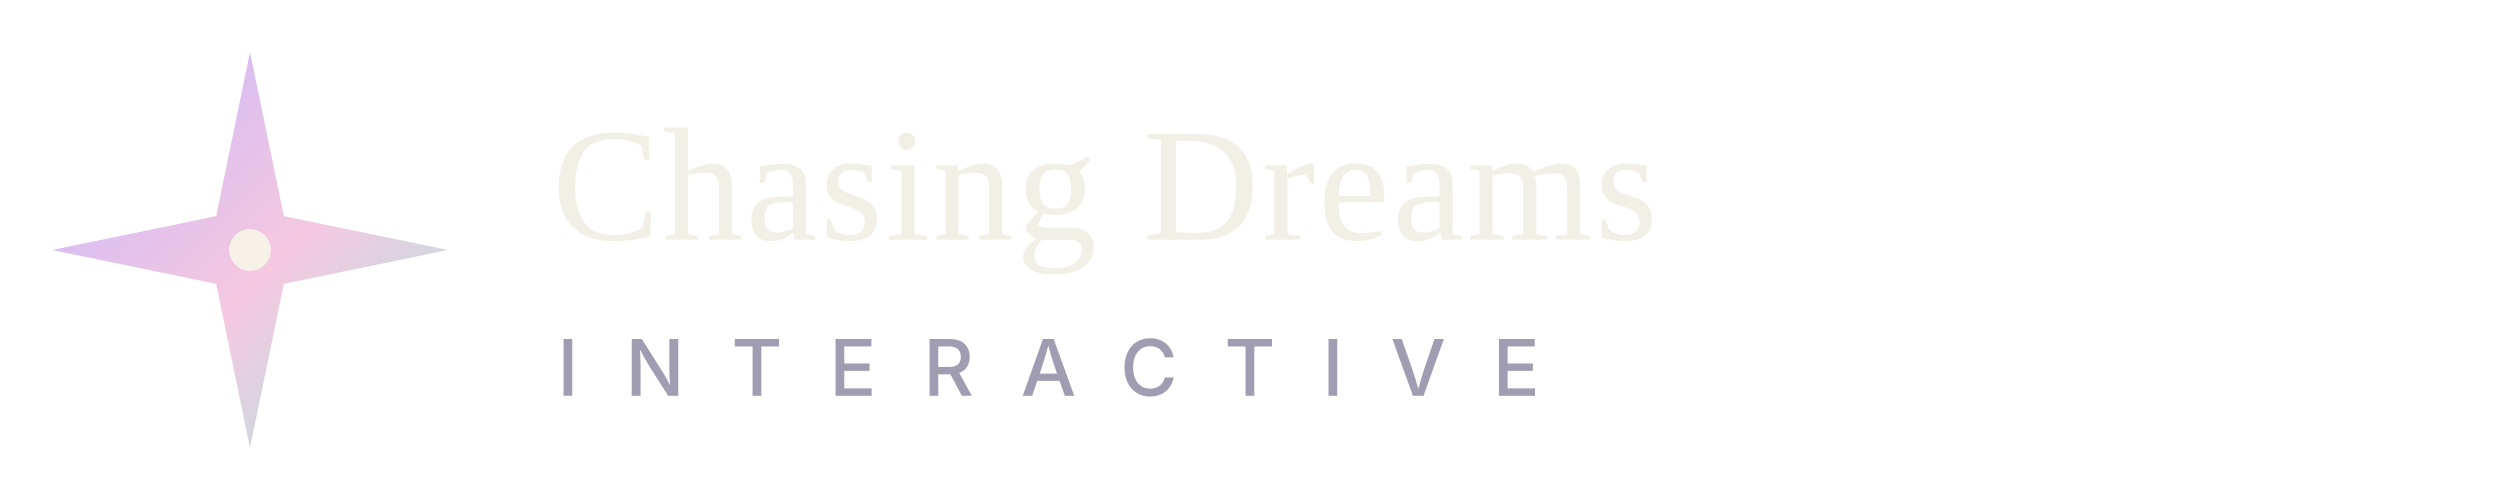
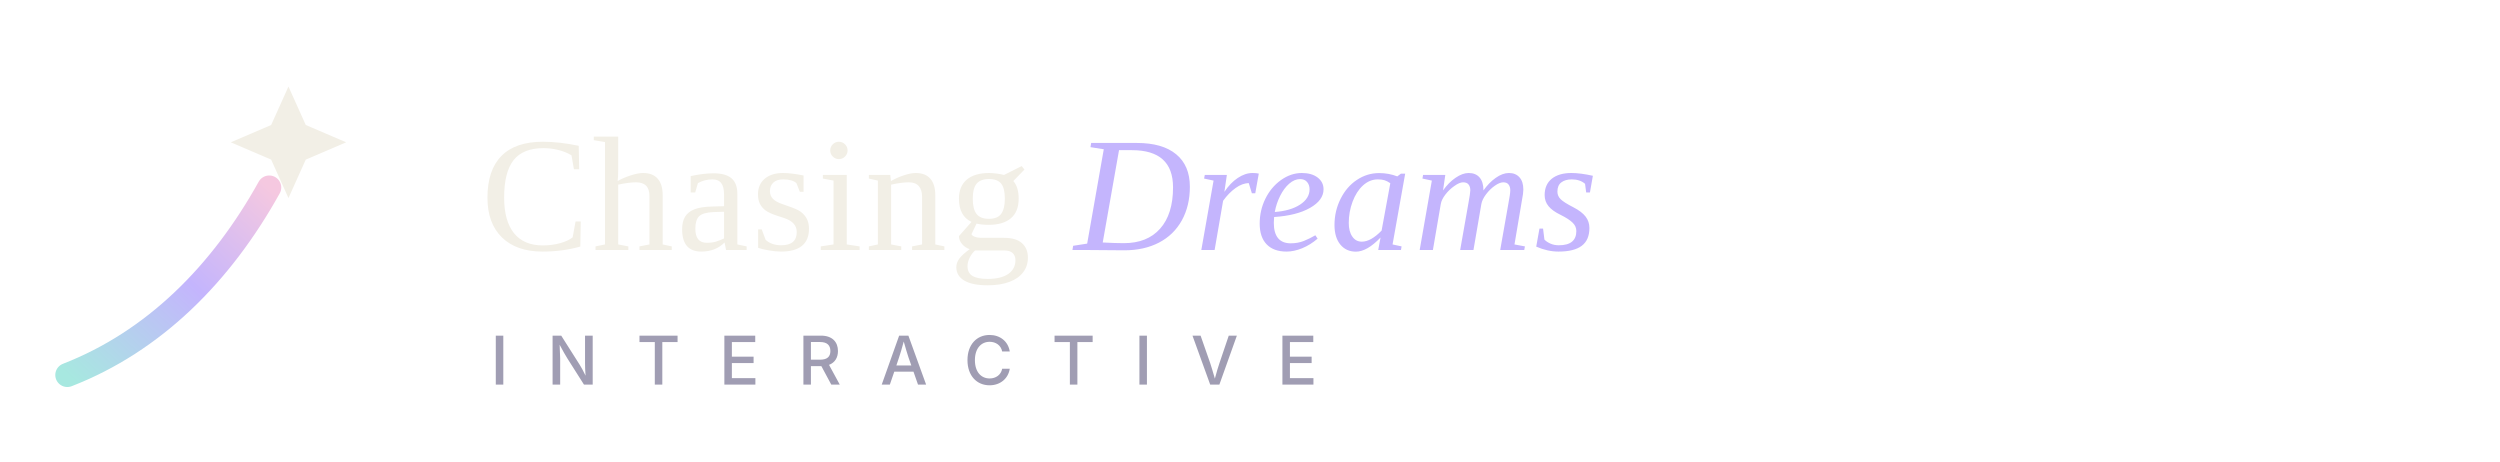
- <svg xmlns="http://www.w3.org/2000/svg" viewBox="0 0 480 96" role="img" aria-label="Chasing Dreams Interactive">
+ <svg xmlns="http://www.w3.org/2000/svg" viewBox="0 0 520 96" role="img" aria-label="Chasing Dreams Interactive">
  <defs>
-     <linearGradient id="star" x1="0" y1="0" x2="1" y2="1">
-       <stop offset="0" stop-color="#c4b5fd" />
-       <stop offset="0.55" stop-color="#f5c8e0" />
-       <stop offset="1" stop-color="#a7e8e0" />
+     <linearGradient id="comet" x1="0" y1="1" x2="1" y2="0">
+       <stop offset="0" stop-color="#a7e8e0" />
+       <stop offset="0.55" stop-color="#c4b5fd" />
+       <stop offset="1" stop-color="#f5c8e0" />
    </linearGradient>
  </defs>
-   <path d="M48 10 L54.5 41.5 L86 48 L54.5 54.5 L48 86 L41.5 54.5 L10 48 L41.5 41.5 Z" fill="url(#star)" />
-   <circle cx="48" cy="48" r="4" fill="#f6f1e6" />
-   <text x="106" y="46" font-family="Fraunces, Georgia, 'Times New Roman', serif" font-weight="500" font-size="31" fill="#f2efe6" letter-spacing="0.5">Chasing Dreams</text>
-   <text x="107" y="76" font-family="Inter, system-ui, sans-serif" font-weight="500" font-size="15" fill="#a09db3" letter-spacing="9">INTERACTIVE</text>
+   <path d="M14 78 C 32 71, 46 57, 56 39" fill="none" stroke="url(#comet)" stroke-width="5" stroke-linecap="round" />
+   <path d="M60 18 L63.6 26 L72 29.6 L63.6 33.2 L60 41.2 L56.4 33.2 L48 29.6 L56.4 26 Z" fill="#f2efe6" />
+   <text x="100" y="52" font-family="Fraunces, Georgia, 'Times New Roman', serif" font-weight="480" font-size="34" fill="#f2efe6" letter-spacing="0.5">Chasing <tspan font-style="italic" font-weight="340" fill="#c4b5fd">Dreams</tspan>
+   </text>
+   <text x="102" y="80" font-family="Inter, system-ui, sans-serif" font-weight="500" font-size="14" fill="#a09db3" letter-spacing="8">INTERACTIVE</text>
</svg>
